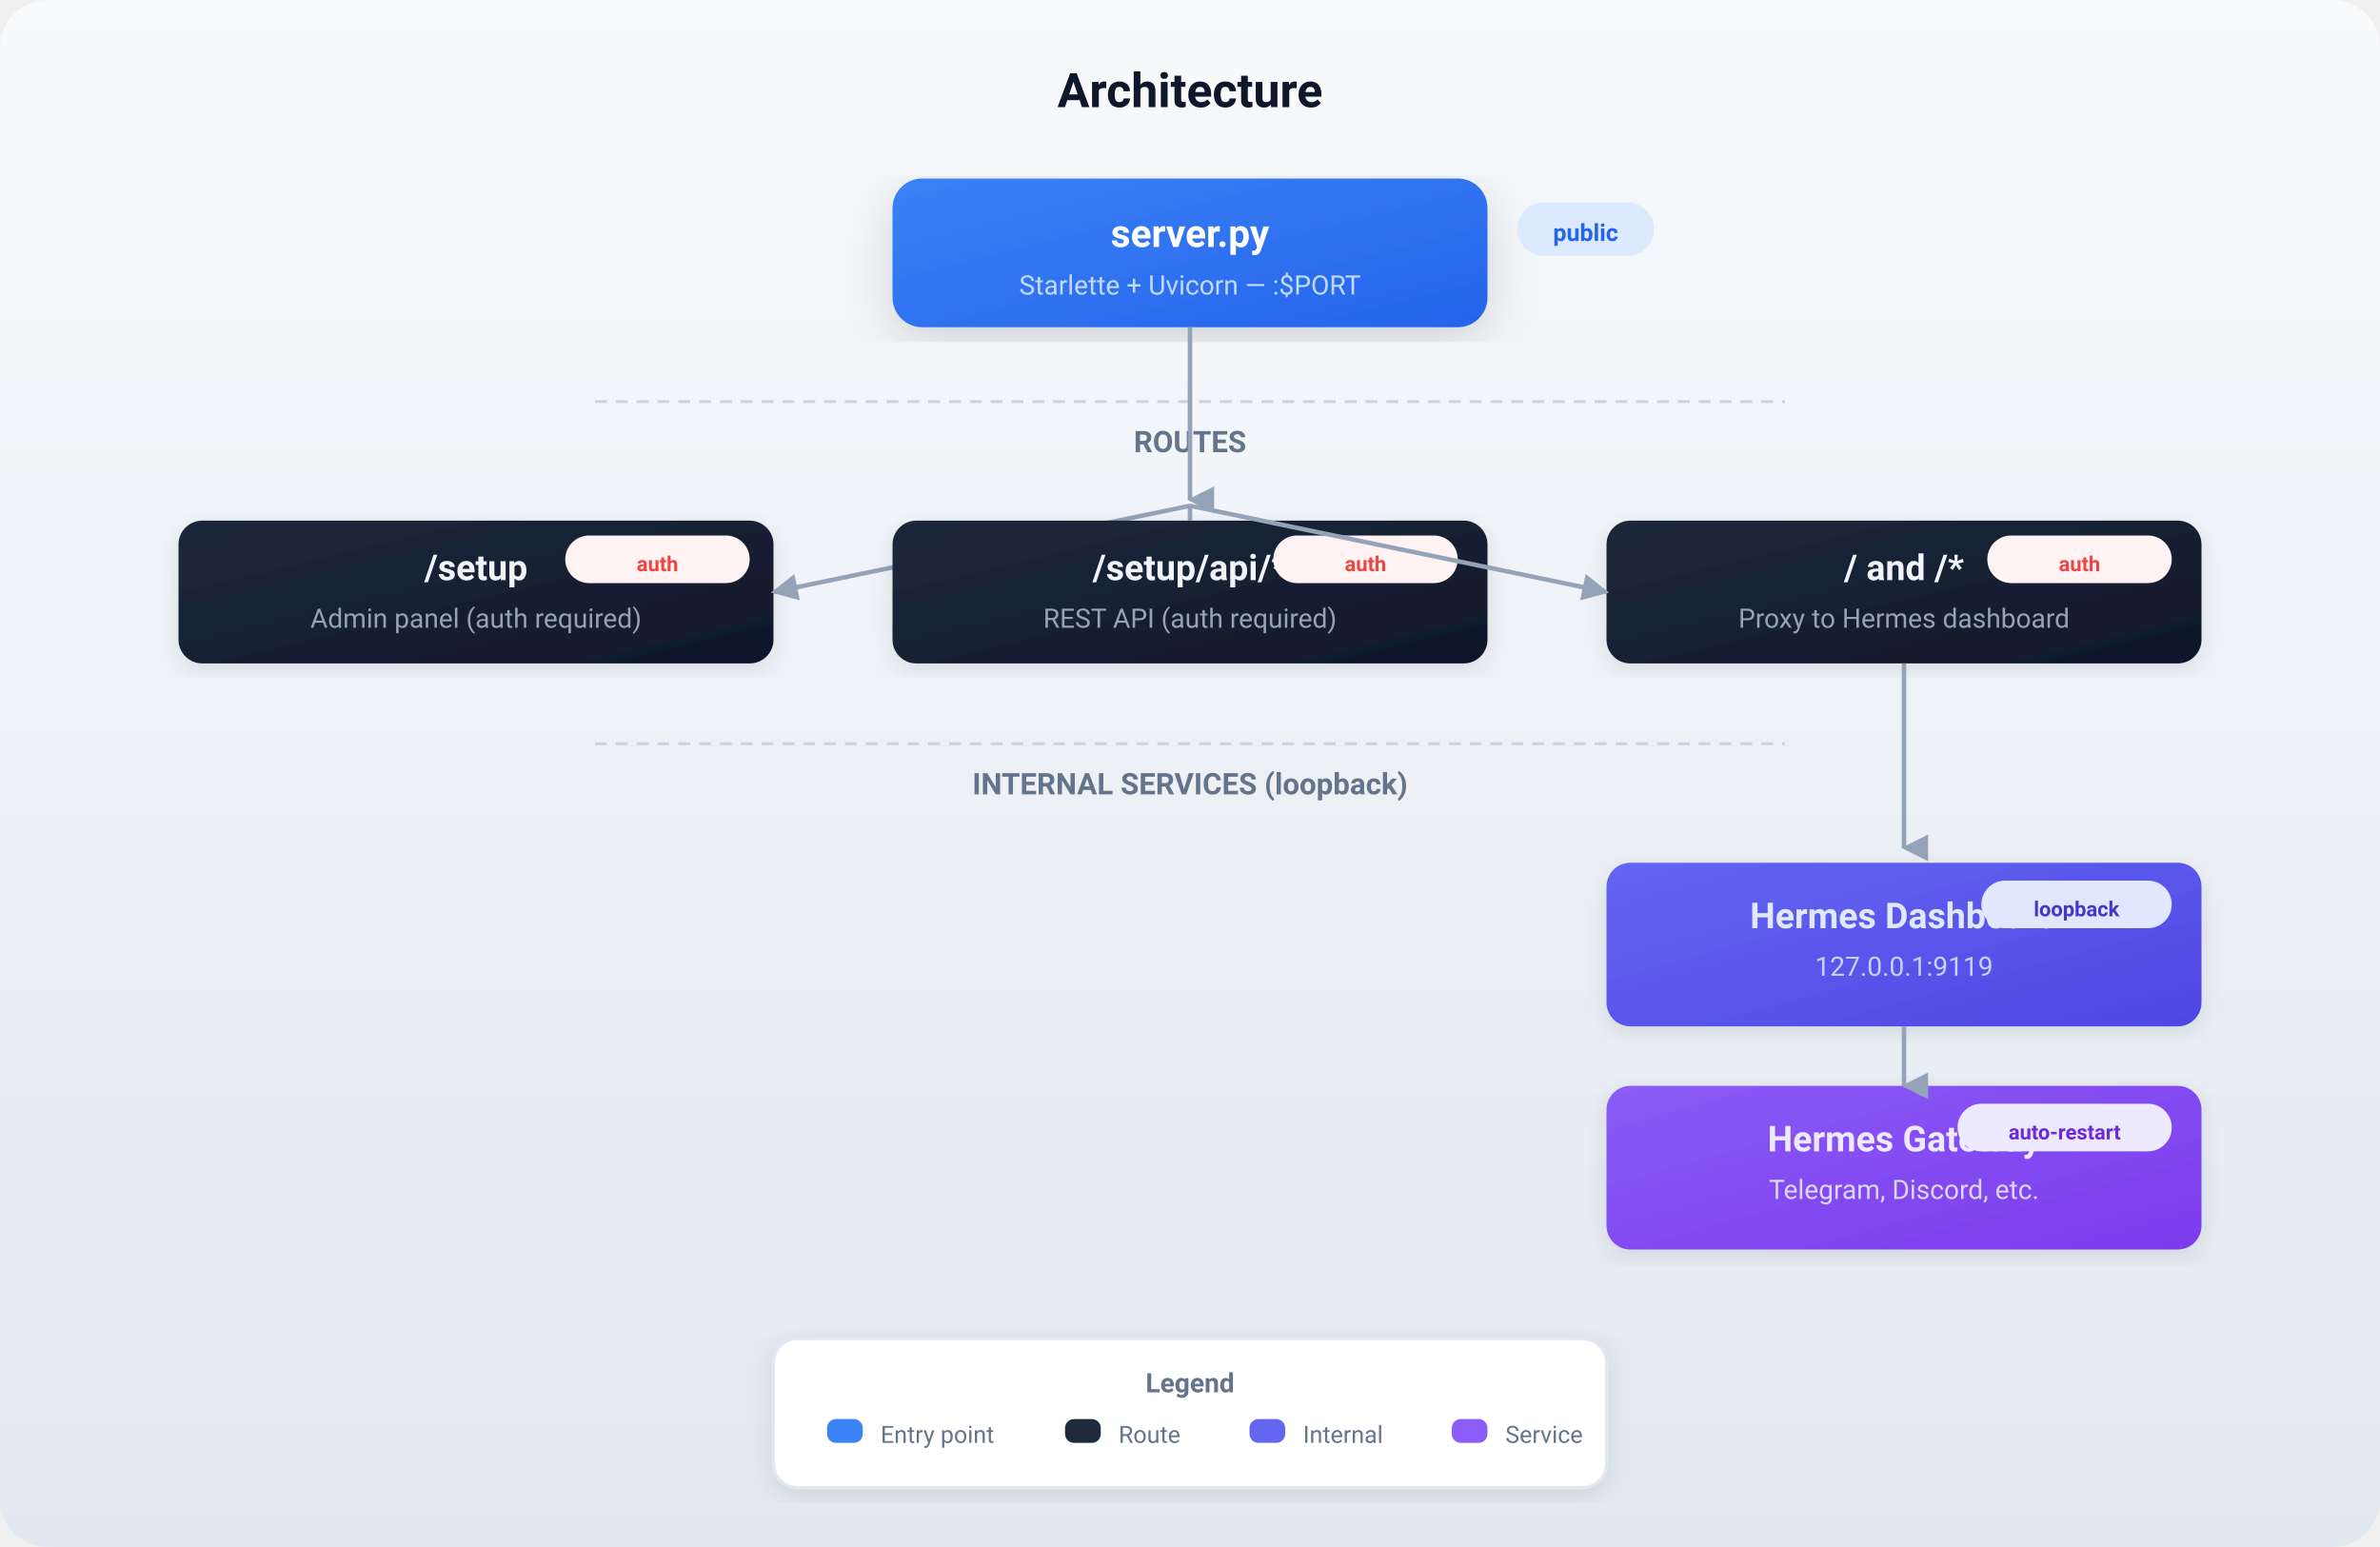
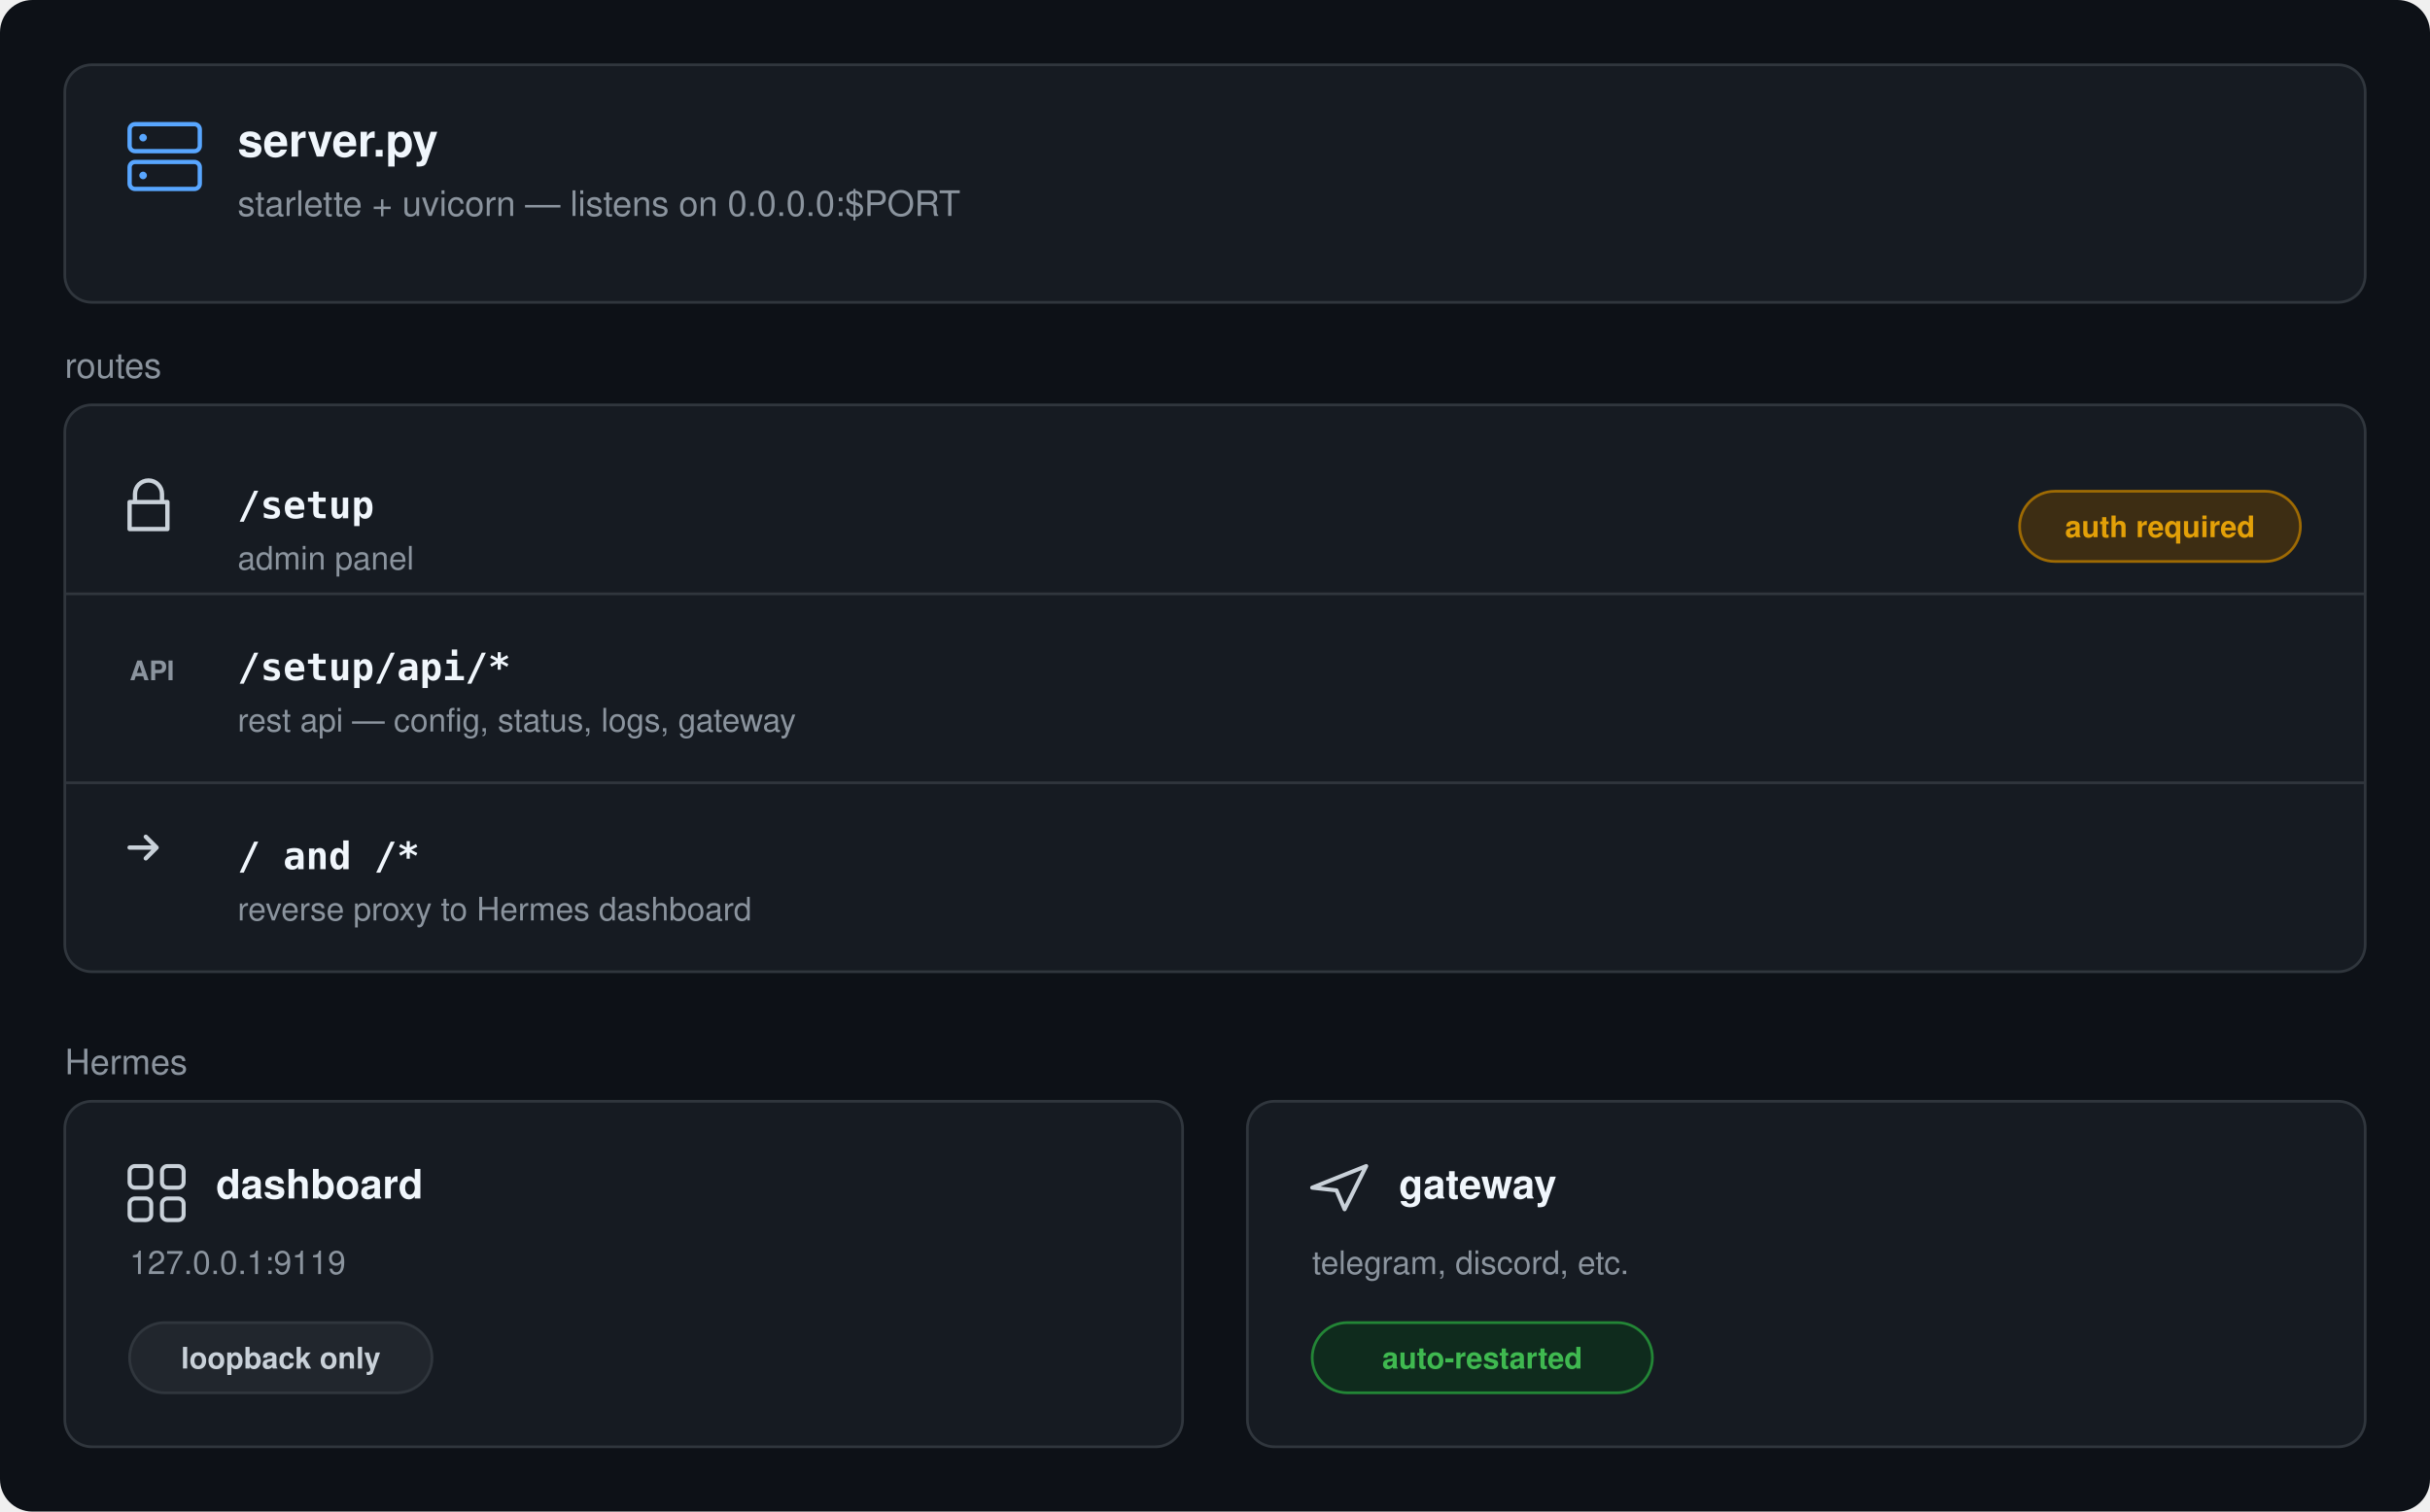
- <svg xmlns="http://www.w3.org/2000/svg" viewBox="0 0 800 520" font-family="'SF Pro Text', -apple-system, 'Segoe UI', Roboto, sans-serif">
-   <defs>
-     <linearGradient id="bg" x1="0" y1="0" x2="0" y2="1">
-       <stop offset="0%" stop-color="#f8fafc" />
-       <stop offset="100%" stop-color="#e2e8f0" />
-     </linearGradient>
-     <linearGradient id="boxEntry" x1="0" y1="0" x2="1" y2="1">
-       <stop offset="0%" stop-color="#3b82f6" />
-       <stop offset="100%" stop-color="#2563eb" />
-     </linearGradient>
-     <linearGradient id="boxRoute" x1="0" y1="0" x2="1" y2="1">
-       <stop offset="0%" stop-color="#1e293b" />
-       <stop offset="100%" stop-color="#0f172a" />
-     </linearGradient>
-     <linearGradient id="boxInternal" x1="0" y1="0" x2="1" y2="1">
-       <stop offset="0%" stop-color="#6366f1" />
-       <stop offset="100%" stop-color="#4f46e5" />
-     </linearGradient>
-     <linearGradient id="boxInternal2" x1="0" y1="0" x2="1" y2="1">
-       <stop offset="0%" stop-color="#8b5cf6" />
-       <stop offset="100%" stop-color="#7c3aed" />
-     </linearGradient>
-     <filter id="shadow">
-       <feDropShadow dx="0" dy="2" stdDeviation="4" flood-opacity="0.1" />
-     </filter>
-     <filter id="shadowDeep">
-       <feDropShadow dx="0" dy="4" stdDeviation="8" flood-opacity="0.15" />
-     </filter>
-     <marker id="arrow" viewBox="0 0 10 10" refX="9" refY="5" markerWidth="6" markerHeight="6" orient="auto">
-       <path d="M0,0 L10,5 L0,10" fill="#94a3b8" />
-     </marker>
-     <marker id="arrowDown" viewBox="0 0 10 10" refX="5" refY="9" markerWidth="6" markerHeight="6" orient="auto">
-       <path d="M0,0 L5,10 L10,0" fill="#94a3b8" />
-     </marker>
-   </defs>
-   <rect width="800" height="520" rx="16" fill="url(#bg)" />
-   <text x="400" y="36" text-anchor="middle" font-size="16" font-weight="700" fill="#0f172a">Architecture</text>
-   <rect x="300" y="60" width="200" height="50" rx="10" fill="url(#boxEntry)" filter="url(#shadowDeep)" />
-   <text x="400" y="83" text-anchor="middle" font-size="13" font-weight="600" fill="#fff">server.py</text>
-   <text x="400" y="99" text-anchor="middle" font-size="9" fill="#bfdbfe">Starlette + Uvicorn — :$PORT</text>
-   <rect x="510" y="68" width="46" height="18" rx="9" fill="#dbeafe" />
-   <text x="533" y="81" text-anchor="middle" font-size="8" font-weight="600" fill="#2563eb">public</text>
-   <line x1="200" y1="135" x2="600" y2="135" stroke="#cbd5e1" stroke-width="1" stroke-dasharray="4,3" />
-   <text x="400" y="152" text-anchor="middle" font-size="10" font-weight="600" fill="#64748b">ROUTES</text>
-   <line x1="400" y1="110" x2="400" y2="168" stroke="#94a3b8" stroke-width="1.5" marker-end="url(#arrowDown)" />
-   <rect x="60" y="175" width="200" height="48" rx="8" fill="url(#boxRoute)" filter="url(#shadow)" />
-   <text x="160" y="195" text-anchor="middle" font-size="12" font-weight="600" fill="#f1f5f9">/setup</text>
-   <text x="160" y="211" text-anchor="middle" font-size="9" fill="#94a3b8">Admin panel (auth required)</text>
-   <rect x="190" y="180" width="62" height="16" rx="8" fill="#fef2f2" />
-   <text x="221" y="192" text-anchor="middle" font-size="7" font-weight="600" fill="#ef4444">auth</text>
-   <line x1="400" y1="170" x2="260" y2="199" stroke="#94a3b8" stroke-width="1.5" marker-end="url(#arrow)" />
-   <rect x="300" y="175" width="200" height="48" rx="8" fill="url(#boxRoute)" filter="url(#shadow)" />
-   <text x="400" y="195" text-anchor="middle" font-size="12" font-weight="600" fill="#f1f5f9">/setup/api/*</text>
-   <text x="400" y="211" text-anchor="middle" font-size="9" fill="#94a3b8">REST API (auth required)</text>
-   <rect x="428" y="180" width="62" height="16" rx="8" fill="#fef2f2" />
-   <text x="459" y="192" text-anchor="middle" font-size="7" font-weight="600" fill="#ef4444">auth</text>
-   <line x1="400" y1="170" x2="400" y2="175" stroke="#94a3b8" stroke-width="1.5" />
-   <rect x="540" y="175" width="200" height="48" rx="8" fill="url(#boxRoute)" filter="url(#shadow)" />
-   <text x="640" y="195" text-anchor="middle" font-size="12" font-weight="600" fill="#f1f5f9">/  and  /*</text>
-   <text x="640" y="211" text-anchor="middle" font-size="9" fill="#94a3b8">Proxy to Hermes dashboard</text>
-   <rect x="668" y="180" width="62" height="16" rx="8" fill="#fef2f2" />
-   <text x="699" y="192" text-anchor="middle" font-size="7" font-weight="600" fill="#ef4444">auth</text>
-   <line x1="400" y1="170" x2="540" y2="199" stroke="#94a3b8" stroke-width="1.5" marker-end="url(#arrow)" />
-   <line x1="200" y1="250" x2="600" y2="250" stroke="#cbd5e1" stroke-width="1" stroke-dasharray="4,3" />
-   <text x="400" y="267" text-anchor="middle" font-size="10" font-weight="600" fill="#64748b">INTERNAL SERVICES (loopback)</text>
-   <line x1="640" y1="223" x2="640" y2="285" stroke="#94a3b8" stroke-width="1.5" marker-end="url(#arrowDown)" />
-   <rect x="540" y="290" width="200" height="55" rx="8" fill="url(#boxInternal)" filter="url(#shadow)" />
-   <text x="640" y="312" text-anchor="middle" font-size="12" font-weight="600" fill="#e0e7ff">Hermes Dashboard</text>
-   <text x="640" y="328" text-anchor="middle" font-size="9" fill="#c7d2fe">127.0.0.1:9119</text>
-   <rect x="666" y="296" width="64" height="16" rx="8" fill="#e0e7ff" />
-   <text x="698" y="308" text-anchor="middle" font-size="7" font-weight="600" fill="#4338ca">loopback</text>
-   <rect x="540" y="365" width="200" height="55" rx="8" fill="url(#boxInternal2)" filter="url(#shadow)" />
-   <text x="640" y="387" text-anchor="middle" font-size="12" font-weight="600" fill="#ede9fe">Hermes Gateway</text>
-   <text x="640" y="403" text-anchor="middle" font-size="9" fill="#ddd6fe">Telegram, Discord, etc.</text>
-   <rect x="658" y="371" width="72" height="16" rx="8" fill="#ede9fe" />
-   <text x="694" y="383" text-anchor="middle" font-size="7" font-weight="600" fill="#6d28d9">auto-restart</text>
-   <line x1="640" y1="345" x2="640" y2="365" stroke="#94a3b8" stroke-width="1.5" marker-end="url(#arrowDown)" />
-   <rect x="260" y="450" width="280" height="50" rx="8" fill="#fff" stroke="#e2e8f0" stroke-width="1" filter="url(#shadow)" />
-   <text x="400" y="468" text-anchor="middle" font-size="9" font-weight="600" fill="#64748b">Legend</text>
-   <rect x="278" y="477" width="12" height="8" rx="3" fill="#3b82f6" />
-   <text x="296" y="485" font-size="8" fill="#64748b">Entry point</text>
-   <rect x="358" y="477" width="12" height="8" rx="3" fill="#1e293b" />
-   <text x="376" y="485" font-size="8" fill="#64748b">Route</text>
-   <rect x="420" y="477" width="12" height="8" rx="3" fill="#6366f1" />
-   <text x="438" y="485" font-size="8" fill="#64748b">Internal</text>
-   <rect x="488" y="477" width="12" height="8" rx="3" fill="#8b5cf6" />
-   <text x="506" y="485" font-size="8" fill="#64748b">Service</text>
+ <svg xmlns="http://www.w3.org/2000/svg" width="900" height="560" viewBox="0 0 900 560" font-family="-apple-system, Segoe UI, Helvetica, Arial, sans-serif">
+   <rect x="0" y="0" width="900" height="560" rx="12" fill="#0d1117" />
+   <rect x="24" y="24" width="852" height="88" rx="10" fill="#161b22" stroke="#30363d" stroke-width="1" />
+   <g transform="translate(48, 46)">
+     <rect x="0" y="0" width="26" height="10" rx="2" fill="none" stroke="#58a6ff" stroke-width="1.6" />
+     <circle cx="5" cy="5" r="1.4" fill="#58a6ff" />
+     <rect x="0" y="14" width="26" height="10" rx="2" fill="none" stroke="#58a6ff" stroke-width="1.6" />
+     <circle cx="5" cy="19" r="1.4" fill="#58a6ff" />
+   </g>
+   <text x="88" y="58" font-size="17" font-weight="700" fill="#f0f6fc">server.py</text>
+   <text x="88" y="80" font-size="13" fill="#8b949e">starlette + uvicorn — listens on 0.0.0.0:$PORT</text>
+   <text x="24" y="140" font-size="13" fill="#8b949e">routes</text>
+   <rect x="24" y="150" width="852" height="210" rx="10" fill="#161b22" stroke="#30363d" stroke-width="1" />
+   <g transform="translate(48, 178)">
+     <path d="M2 8 v-3 a5 5 0 0 1 10 0 v3 M0 8 h14 v10 h-14 z" fill="none" stroke="#c9d1d9" stroke-width="1.6" stroke-linejoin="round" />
+   </g>
+   <text x="88" y="192" font-size="14" font-family="ui-monospace, monospace" font-weight="600" fill="#f0f6fc">/setup</text>
+   <text x="88" y="211" font-size="12" fill="#8b949e">admin panel</text>
+   <rect x="748" y="182" width="104" height="26" rx="13" fill="#3d2d13" stroke="#9e6a03" stroke-width="1" />
+   <text x="800" y="199" text-anchor="middle" font-size="11" font-weight="600" fill="#e3a008">auth required</text>
+   <line x1="24" y1="220" x2="876" y2="220" stroke="#30363d" stroke-width="1" />
+   <text x="48" y="252" font-size="10" font-weight="700" fill="#8b949e">API</text>
+   <text x="88" y="252" font-size="14" font-family="ui-monospace, monospace" font-weight="600" fill="#f0f6fc">/setup/api/*</text>
+   <text x="88" y="271" font-size="12" fill="#8b949e">rest api — config, status, logs, gateway</text>
+   <line x1="24" y1="290" x2="876" y2="290" stroke="#30363d" stroke-width="1" />
+   <g transform="translate(48, 308)">
+     <path d="M0 6 h10 M6 2 l4 4 -4 4" fill="none" stroke="#c9d1d9" stroke-width="1.6" stroke-linecap="round" stroke-linejoin="round" />
+   </g>
+   <text x="88" y="322" font-size="14" font-family="ui-monospace, monospace" font-weight="600" fill="#f0f6fc">/ and /*</text>
+   <text x="88" y="341" font-size="12" fill="#8b949e">reverse proxy to Hermes dashboard</text>
+   <text x="24" y="398" font-size="13" fill="#8b949e">Hermes</text>
+   <rect x="24" y="408" width="414" height="128" rx="10" fill="#161b22" stroke="#30363d" stroke-width="1" />
+   <g transform="translate(48, 432)">
+     <rect x="0" y="0" width="8" height="8" rx="2" fill="none" stroke="#c9d1d9" stroke-width="1.5" />
+     <rect x="12" y="0" width="8" height="8" rx="2" fill="none" stroke="#c9d1d9" stroke-width="1.5" />
+     <rect x="0" y="12" width="8" height="8" rx="2" fill="none" stroke="#c9d1d9" stroke-width="1.5" />
+     <rect x="12" y="12" width="8" height="8" rx="2" fill="none" stroke="#c9d1d9" stroke-width="1.5" />
+   </g>
+   <text x="80" y="444" font-size="15" font-weight="700" fill="#f0f6fc">dashboard</text>
+   <text x="48" y="472" font-size="12" fill="#8b949e">127.0.0.1:9119</text>
+   <rect x="48" y="490" width="112" height="26" rx="13" fill="#21262d" stroke="#30363d" stroke-width="1" />
+   <text x="104" y="507" text-anchor="middle" font-size="11" font-weight="600" fill="#c9d1d9">loopback only</text>
+   <rect x="462" y="408" width="414" height="128" rx="10" fill="#161b22" stroke="#30363d" stroke-width="1" />
+   <g transform="translate(486, 432)">
+     <path d="M0 8 L20 0 L12 16 L9 9 Z" fill="none" stroke="#c9d1d9" stroke-width="1.5" stroke-linejoin="round" />
+   </g>
+   <text x="518" y="444" font-size="15" font-weight="700" fill="#f0f6fc">gateway</text>
+   <text x="486" y="472" font-size="12" fill="#8b949e">telegram, discord, etc.</text>
+   <rect x="486" y="490" width="126" height="26" rx="13" fill="#0f2b1d" stroke="#238636" stroke-width="1" />
+   <text x="549" y="507" text-anchor="middle" font-size="11" font-weight="600" fill="#3fb950">auto-restarted</text>
</svg>
